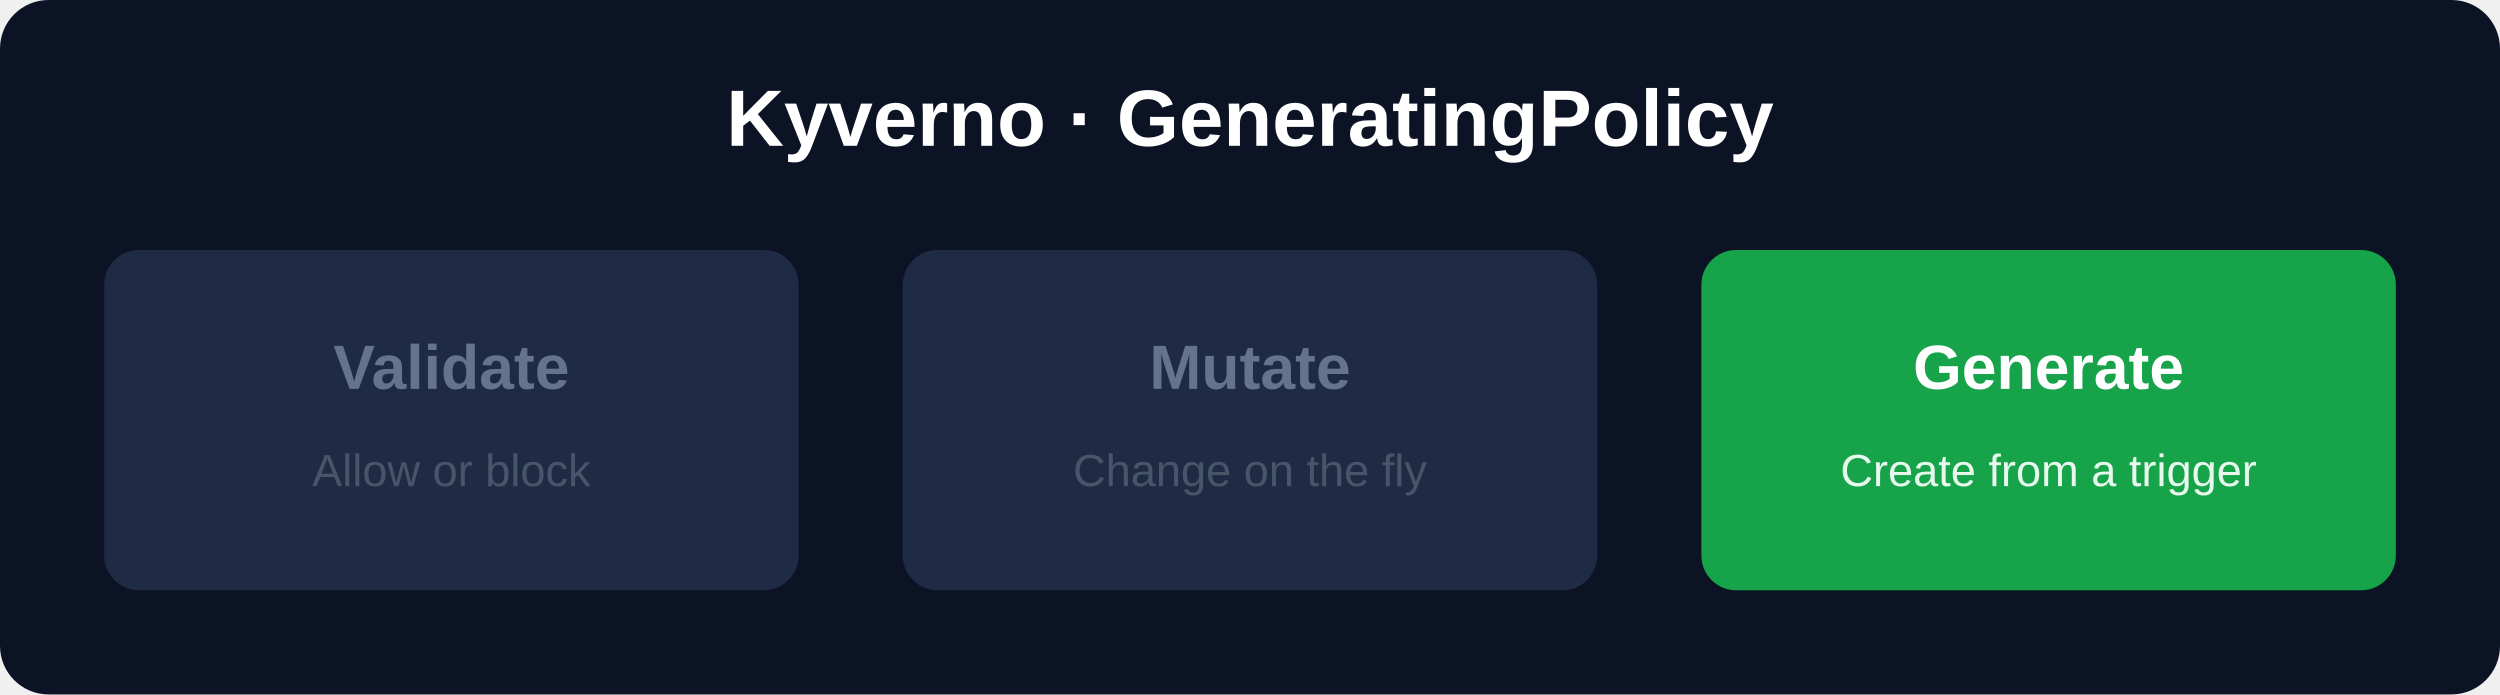
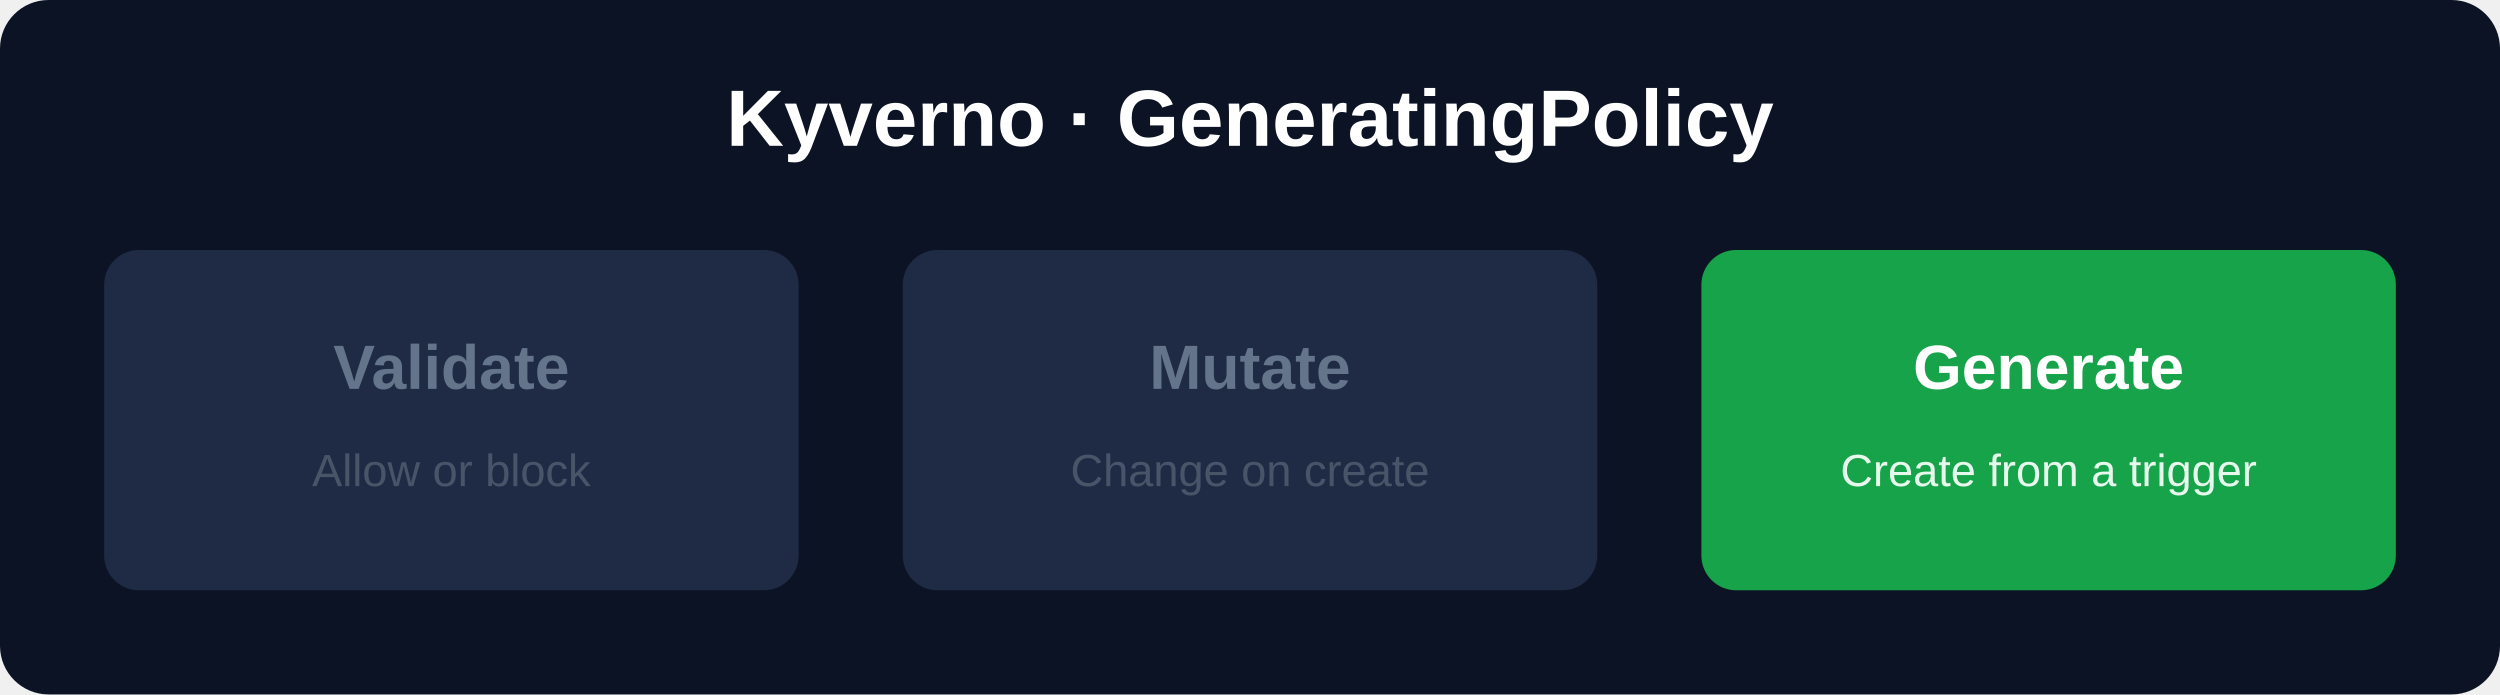
<svg xmlns="http://www.w3.org/2000/svg" viewBox="0 0 720 200" role="img" aria-label="Kyverno GeneratingPolicy">
  <rect width="720" height="200" rx="14" fill="#0b1324" />
  <text x="360" y="42" text-anchor="middle" font-family="Segoe UI, Arial, sans-serif" font-size="23" font-weight="700" fill="#ffffff">Kyverno · GeneratingPolicy</text>
  <rect x="30" y="72" width="200" height="98" rx="10" fill="#1f2a44" />
  <text x="130" y="112" text-anchor="middle" font-family="Segoe UI, Arial, sans-serif" font-size="18" font-weight="700" fill="#64748b">Validate</text>
  <text x="130" y="140" text-anchor="middle" font-family="Segoe UI, Arial, sans-serif" font-size="13" fill="#475569">Allow or block</text>
  <rect x="260" y="72" width="200" height="98" rx="10" fill="#1f2a44" />
  <text x="360" y="112" text-anchor="middle" font-family="Segoe UI, Arial, sans-serif" font-size="18" font-weight="700" fill="#64748b">Mutate</text>
-   <text x="360" y="140" text-anchor="middle" font-family="Segoe UI, Arial, sans-serif" font-size="13" fill="#475569">Change on the fly</text>
+   <text x="360" y="140" text-anchor="middle" font-family="Segoe UI, Arial, sans-serif" font-size="13" fill="#475569">Change on create</text>
  <rect x="490" y="72" width="200" height="98" rx="10" fill="#16a34a" />
  <text x="590" y="112" text-anchor="middle" font-family="Segoe UI, Arial, sans-serif" font-size="18" font-weight="700" fill="#ffffff">Generate</text>
  <text x="590" y="140" text-anchor="middle" font-family="Segoe UI, Arial, sans-serif" font-size="13" fill="#e6f9ec">Create from a trigger</text>
</svg>
